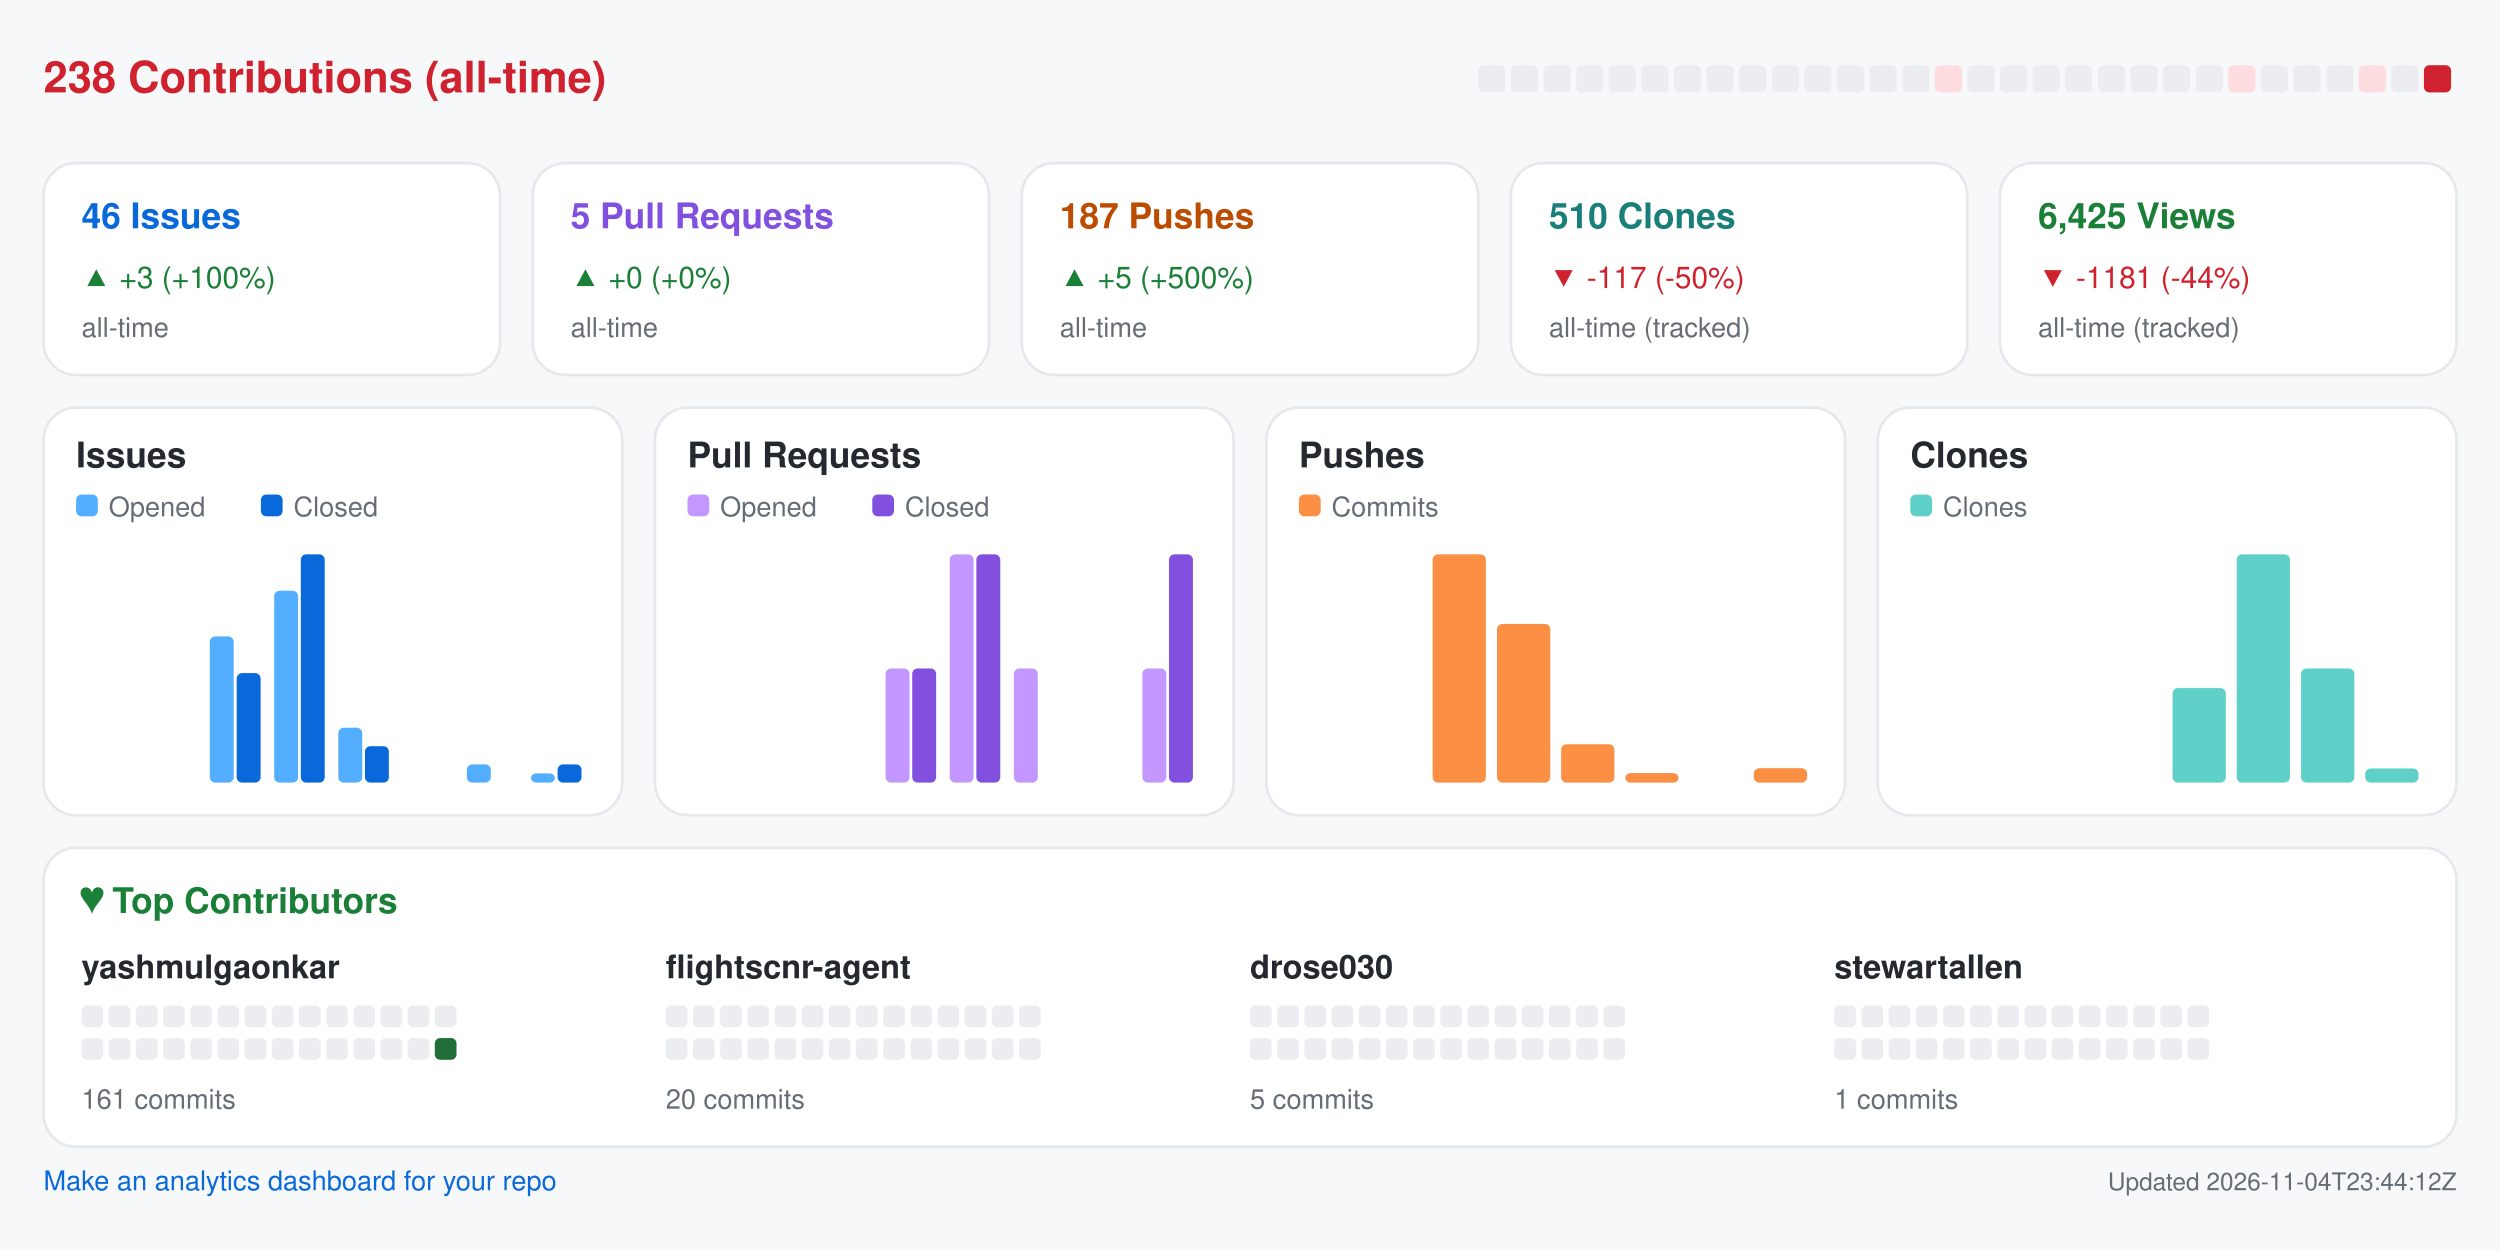
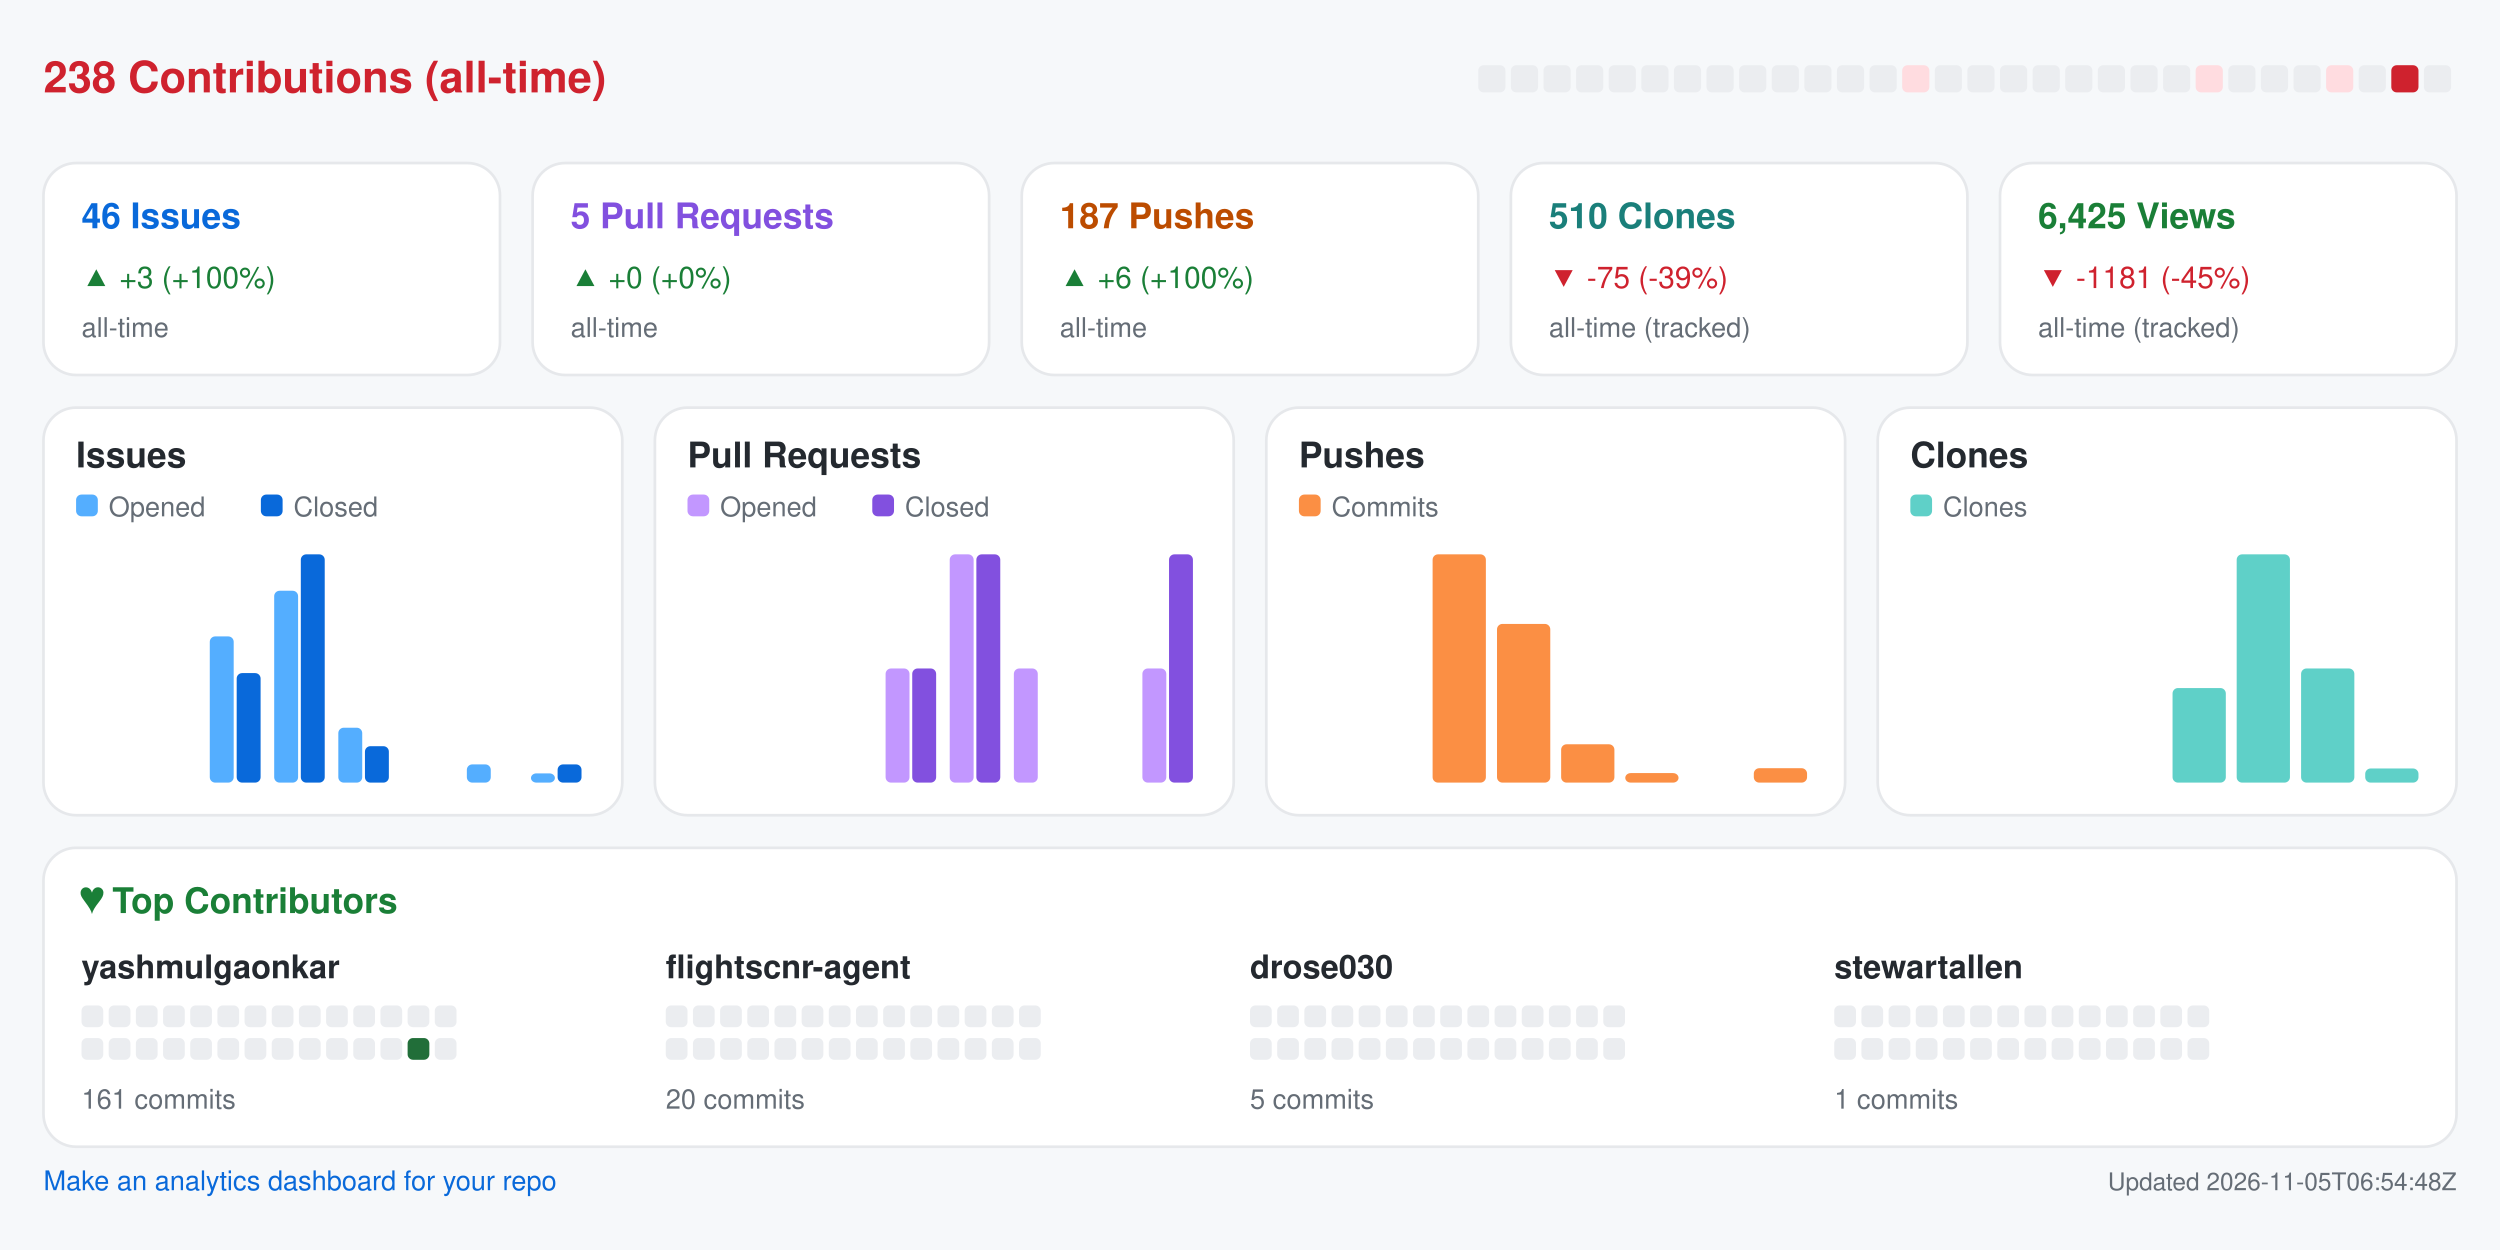
<svg xmlns="http://www.w3.org/2000/svg" width="920" height="460" viewBox="0 0 920 460" role="img" aria-label="Repository analytics for yashmulgaonkar/FlightScnr">
  <rect x="0.0" y="0.0" width="920.0" height="460.0" rx="0" fill="#f6f8fa" />
  <text x="16.0" y="34.0" fill="#cf222e" font-size="16" font-family="-apple-system,BlinkMacSystemFont,Segoe UI,Helvetica,Arial,sans-serif" font-weight="600" text-anchor="start">238 Contributions (all-time)</text>
  <rect x="544.0" y="24.0" width="10.0" height="10.0" rx="2" fill="#ebedf0" />
  <rect x="556.0" y="24.0" width="10.0" height="10.0" rx="2" fill="#ebedf0" />
  <rect x="568.0" y="24.0" width="10.0" height="10.0" rx="2" fill="#ebedf0" />
  <rect x="580.0" y="24.0" width="10.0" height="10.0" rx="2" fill="#ebedf0" />
  <rect x="592.0" y="24.0" width="10.0" height="10.0" rx="2" fill="#ebedf0" />
  <rect x="604.0" y="24.0" width="10.0" height="10.0" rx="2" fill="#ebedf0" />
  <rect x="616.0" y="24.0" width="10.0" height="10.0" rx="2" fill="#ebedf0" />
  <rect x="628.0" y="24.0" width="10.0" height="10.0" rx="2" fill="#ebedf0" />
  <rect x="640.0" y="24.0" width="10.0" height="10.0" rx="2" fill="#ebedf0" />
  <rect x="652.0" y="24.0" width="10.0" height="10.0" rx="2" fill="#ebedf0" />
  <rect x="664.0" y="24.0" width="10.0" height="10.0" rx="2" fill="#ebedf0" />
  <rect x="676.0" y="24.0" width="10.0" height="10.0" rx="2" fill="#ebedf0" />
  <rect x="688.0" y="24.0" width="10.0" height="10.0" rx="2" fill="#ebedf0" />
-   <rect x="700.0" y="24.0" width="10.0" height="10.0" rx="2" fill="#ebedf0" />
-   <rect x="712.0" y="24.0" width="10.0" height="10.0" rx="2" fill="#ffdce0" />
+   <rect x="700.0" y="24.0" width="10.0" height="10.0" rx="2" fill="#ffdce0" />
+   <rect x="712.0" y="24.0" width="10.0" height="10.0" rx="2" fill="#ebedf0" />
  <rect x="724.0" y="24.0" width="10.0" height="10.0" rx="2" fill="#ebedf0" />
  <rect x="736.0" y="24.0" width="10.0" height="10.0" rx="2" fill="#ebedf0" />
  <rect x="748.0" y="24.0" width="10.0" height="10.0" rx="2" fill="#ebedf0" />
  <rect x="760.0" y="24.0" width="10.0" height="10.0" rx="2" fill="#ebedf0" />
  <rect x="772.0" y="24.0" width="10.0" height="10.0" rx="2" fill="#ebedf0" />
  <rect x="784.0" y="24.0" width="10.0" height="10.0" rx="2" fill="#ebedf0" />
  <rect x="796.0" y="24.0" width="10.0" height="10.0" rx="2" fill="#ebedf0" />
-   <rect x="808.0" y="24.0" width="10.0" height="10.0" rx="2" fill="#ebedf0" />
-   <rect x="820.0" y="24.0" width="10.0" height="10.0" rx="2" fill="#ffdce0" />
+   <rect x="808.0" y="24.0" width="10.0" height="10.0" rx="2" fill="#ffdce0" />
+   <rect x="820.0" y="24.0" width="10.0" height="10.0" rx="2" fill="#ebedf0" />
  <rect x="832.0" y="24.0" width="10.0" height="10.0" rx="2" fill="#ebedf0" />
  <rect x="844.0" y="24.0" width="10.0" height="10.0" rx="2" fill="#ebedf0" />
-   <rect x="856.0" y="24.0" width="10.0" height="10.0" rx="2" fill="#ebedf0" />
-   <rect x="868.0" y="24.0" width="10.0" height="10.0" rx="2" fill="#ffdce0" />
-   <rect x="880.0" y="24.0" width="10.0" height="10.0" rx="2" fill="#ebedf0" />
-   <rect x="892.0" y="24.0" width="10.0" height="10.0" rx="2" fill="#cf222e" />
+   <rect x="856.0" y="24.0" width="10.0" height="10.0" rx="2" fill="#ffdce0" />
+   <rect x="868.0" y="24.0" width="10.0" height="10.0" rx="2" fill="#ebedf0" />
+   <rect x="880.0" y="24.0" width="10.0" height="10.0" rx="2" fill="#cf222e" />
+   <rect x="892.0" y="24.0" width="10.0" height="10.0" rx="2" fill="#ebedf0" />
  <rect x="16.0" y="60.0" width="168.0" height="78.0" rx="12" fill="#ffffff" stroke="#e6e8eb" />
  <text x="30.0" y="84.0" fill="#0969da" font-size="13" font-family="-apple-system,BlinkMacSystemFont,Segoe UI,Helvetica,Arial,sans-serif" font-weight="600" text-anchor="start">46 Issues</text>
  <text x="30.0" y="106.0" fill="#1a7f37" font-size="11" font-family="-apple-system,BlinkMacSystemFont,Segoe UI,Helvetica,Arial,sans-serif" font-weight="400" text-anchor="start">▲ +3 (+100%)</text>
  <text x="30.0" y="124.0" fill="#656d76" font-size="10" font-family="-apple-system,BlinkMacSystemFont,Segoe UI,Helvetica,Arial,sans-serif" font-weight="400" text-anchor="start">all-time</text>
  <rect x="196.0" y="60.0" width="168.0" height="78.0" rx="12" fill="#ffffff" stroke="#e6e8eb" />
  <text x="210.0" y="84.0" fill="#8250df" font-size="13" font-family="-apple-system,BlinkMacSystemFont,Segoe UI,Helvetica,Arial,sans-serif" font-weight="600" text-anchor="start">5 Pull Requests</text>
  <text x="210.0" y="106.0" fill="#1a7f37" font-size="11" font-family="-apple-system,BlinkMacSystemFont,Segoe UI,Helvetica,Arial,sans-serif" font-weight="400" text-anchor="start">▲ +0 (+0%)</text>
  <text x="210.0" y="124.0" fill="#656d76" font-size="10" font-family="-apple-system,BlinkMacSystemFont,Segoe UI,Helvetica,Arial,sans-serif" font-weight="400" text-anchor="start">all-time</text>
  <rect x="376.0" y="60.0" width="168.0" height="78.0" rx="12" fill="#ffffff" stroke="#e6e8eb" />
  <text x="390.0" y="84.0" fill="#bc4c00" font-size="13" font-family="-apple-system,BlinkMacSystemFont,Segoe UI,Helvetica,Arial,sans-serif" font-weight="600" text-anchor="start">187 Pushes</text>
-   <text x="390.0" y="106.0" fill="#1a7f37" font-size="11" font-family="-apple-system,BlinkMacSystemFont,Segoe UI,Helvetica,Arial,sans-serif" font-weight="400" text-anchor="start">▲ +5 (+500%)</text>
+   <text x="390.0" y="106.0" fill="#1a7f37" font-size="11" font-family="-apple-system,BlinkMacSystemFont,Segoe UI,Helvetica,Arial,sans-serif" font-weight="400" text-anchor="start">▲ +6 (+100%)</text>
  <text x="390.0" y="124.0" fill="#656d76" font-size="10" font-family="-apple-system,BlinkMacSystemFont,Segoe UI,Helvetica,Arial,sans-serif" font-weight="400" text-anchor="start">all-time</text>
  <rect x="556.0" y="60.0" width="168.0" height="78.0" rx="12" fill="#ffffff" stroke="#e6e8eb" />
  <text x="570.0" y="84.0" fill="#1a7f7a" font-size="13" font-family="-apple-system,BlinkMacSystemFont,Segoe UI,Helvetica,Arial,sans-serif" font-weight="600" text-anchor="start">510 Clones</text>
-   <text x="570.0" y="106.0" fill="#cf222e" font-size="11" font-family="-apple-system,BlinkMacSystemFont,Segoe UI,Helvetica,Arial,sans-serif" font-weight="400" text-anchor="start">▼ -117 (-50%)</text>
+   <text x="570.0" y="106.0" fill="#cf222e" font-size="11" font-family="-apple-system,BlinkMacSystemFont,Segoe UI,Helvetica,Arial,sans-serif" font-weight="400" text-anchor="start">▼ -75 (-39%)</text>
  <text x="570.0" y="124.0" fill="#656d76" font-size="10" font-family="-apple-system,BlinkMacSystemFont,Segoe UI,Helvetica,Arial,sans-serif" font-weight="400" text-anchor="start">all-time (tracked)</text>
  <rect x="736.0" y="60.0" width="168.0" height="78.0" rx="12" fill="#ffffff" stroke="#e6e8eb" />
  <text x="750.0" y="84.0" fill="#1a7f37" font-size="13" font-family="-apple-system,BlinkMacSystemFont,Segoe UI,Helvetica,Arial,sans-serif" font-weight="600" text-anchor="start">6,425 Views</text>
-   <text x="750.0" y="106.0" fill="#cf222e" font-size="11" font-family="-apple-system,BlinkMacSystemFont,Segoe UI,Helvetica,Arial,sans-serif" font-weight="400" text-anchor="start">▼ -1181 (-44%)</text>
+   <text x="750.0" y="106.0" fill="#cf222e" font-size="11" font-family="-apple-system,BlinkMacSystemFont,Segoe UI,Helvetica,Arial,sans-serif" font-weight="400" text-anchor="start">▼ -1181 (-45%)</text>
  <text x="750.0" y="124.0" fill="#656d76" font-size="10" font-family="-apple-system,BlinkMacSystemFont,Segoe UI,Helvetica,Arial,sans-serif" font-weight="400" text-anchor="start">all-time (tracked)</text>
  <rect x="16.0" y="150.0" width="213.0" height="150.0" rx="12" fill="#ffffff" stroke="#e6e8eb" />
  <text x="28.0" y="172.0" fill="#24292f" font-size="13" font-family="-apple-system,BlinkMacSystemFont,Segoe UI,Helvetica,Arial,sans-serif" font-weight="600" text-anchor="start">Issues</text>
  <rect x="28.0" y="182.0" width="8.0" height="8.0" rx="2" fill="#54aeff" />
  <text x="40.0" y="190.0" fill="#656d76" font-size="10" font-family="-apple-system,BlinkMacSystemFont,Segoe UI,Helvetica,Arial,sans-serif" font-weight="400" text-anchor="start">Opened</text>
  <rect x="96.0" y="182.0" width="8.0" height="8.0" rx="2" fill="#0969da" />
  <text x="108.0" y="190.0" fill="#656d76" font-size="10" font-family="-apple-system,BlinkMacSystemFont,Segoe UI,Helvetica,Arial,sans-serif" font-weight="400" text-anchor="start">Closed</text>
  <rect x="30.0" y="288.0" width="8.8" height="0.0" rx="2" fill="#54aeff" />
  <rect x="39.8" y="288.0" width="8.8" height="0.0" rx="2" fill="#0969da" />
  <rect x="53.6" y="288.0" width="8.8" height="0.0" rx="2" fill="#54aeff" />
  <rect x="63.4" y="288.0" width="8.8" height="0.0" rx="2" fill="#0969da" />
  <rect x="77.2" y="234.2" width="8.8" height="53.8" rx="2" fill="#54aeff" />
  <rect x="87.1" y="247.7" width="8.8" height="40.3" rx="2" fill="#0969da" />
  <rect x="100.9" y="217.4" width="8.8" height="70.6" rx="2" fill="#54aeff" />
  <rect x="110.7" y="204.0" width="8.8" height="84.0" rx="2" fill="#0969da" />
  <rect x="124.5" y="267.8" width="8.8" height="20.2" rx="2" fill="#54aeff" />
  <rect x="134.3" y="274.6" width="8.8" height="13.4" rx="2" fill="#0969da" />
  <rect x="148.1" y="288.0" width="8.8" height="0.0" rx="2" fill="#54aeff" />
  <rect x="157.9" y="288.0" width="8.8" height="0.0" rx="2" fill="#0969da" />
  <rect x="171.8" y="281.3" width="8.8" height="6.7" rx="2" fill="#54aeff" />
  <rect x="181.6" y="288.0" width="8.8" height="0.0" rx="2" fill="#0969da" />
  <rect x="195.4" y="284.6" width="8.8" height="3.4" rx="2" fill="#54aeff" />
  <rect x="205.2" y="281.3" width="8.8" height="6.7" rx="2" fill="#0969da" />
  <rect x="241.0" y="150.0" width="213.0" height="150.0" rx="12" fill="#ffffff" stroke="#e6e8eb" />
  <text x="253.0" y="172.0" fill="#24292f" font-size="13" font-family="-apple-system,BlinkMacSystemFont,Segoe UI,Helvetica,Arial,sans-serif" font-weight="600" text-anchor="start">Pull Requests</text>
  <rect x="253.0" y="182.0" width="8.0" height="8.0" rx="2" fill="#c297ff" />
  <text x="265.0" y="190.0" fill="#656d76" font-size="10" font-family="-apple-system,BlinkMacSystemFont,Segoe UI,Helvetica,Arial,sans-serif" font-weight="400" text-anchor="start">Opened</text>
  <rect x="321.0" y="182.0" width="8.0" height="8.0" rx="2" fill="#8250df" />
  <text x="333.0" y="190.0" fill="#656d76" font-size="10" font-family="-apple-system,BlinkMacSystemFont,Segoe UI,Helvetica,Arial,sans-serif" font-weight="400" text-anchor="start">Closed</text>
  <rect x="255.0" y="288.0" width="8.8" height="0.0" rx="2" fill="#c297ff" />
  <rect x="264.8" y="288.0" width="8.8" height="0.0" rx="2" fill="#8250df" />
  <rect x="278.6" y="288.0" width="8.8" height="0.0" rx="2" fill="#c297ff" />
  <rect x="288.4" y="288.0" width="8.8" height="0.0" rx="2" fill="#8250df" />
  <rect x="302.2" y="288.0" width="8.8" height="0.0" rx="2" fill="#c297ff" />
  <rect x="312.1" y="288.0" width="8.8" height="0.0" rx="2" fill="#8250df" />
  <rect x="325.9" y="246.0" width="8.8" height="42.0" rx="2" fill="#c297ff" />
  <rect x="335.7" y="246.0" width="8.8" height="42.0" rx="2" fill="#8250df" />
  <rect x="349.5" y="204.0" width="8.8" height="84.0" rx="2" fill="#c297ff" />
  <rect x="359.3" y="204.0" width="8.8" height="84.0" rx="2" fill="#8250df" />
  <rect x="373.1" y="246.0" width="8.8" height="42.0" rx="2" fill="#c297ff" />
  <rect x="382.9" y="288.0" width="8.8" height="0.0" rx="2" fill="#8250df" />
  <rect x="396.8" y="288.0" width="8.8" height="0.0" rx="2" fill="#c297ff" />
  <rect x="406.6" y="288.0" width="8.8" height="0.0" rx="2" fill="#8250df" />
  <rect x="420.4" y="246.0" width="8.8" height="42.0" rx="2" fill="#c297ff" />
  <rect x="430.2" y="204.0" width="8.8" height="84.0" rx="2" fill="#8250df" />
  <rect x="466.0" y="150.0" width="213.0" height="150.0" rx="12" fill="#ffffff" stroke="#e6e8eb" />
  <text x="478.0" y="172.0" fill="#24292f" font-size="13" font-family="-apple-system,BlinkMacSystemFont,Segoe UI,Helvetica,Arial,sans-serif" font-weight="600" text-anchor="start">Pushes</text>
  <rect x="478.0" y="182.0" width="8.0" height="8.0" rx="2" fill="#fb8f44" />
  <text x="490.0" y="190.0" fill="#656d76" font-size="10" font-family="-apple-system,BlinkMacSystemFont,Segoe UI,Helvetica,Arial,sans-serif" font-weight="400" text-anchor="start">Commits</text>
  <rect x="480.0" y="288.0" width="19.6" height="0.0" rx="2" fill="#fb8f44" />
  <rect x="503.6" y="288.0" width="19.6" height="0.0" rx="2" fill="#fb8f44" />
  <rect x="527.2" y="204.0" width="19.6" height="84.0" rx="2" fill="#fb8f44" />
  <rect x="550.9" y="229.6" width="19.6" height="58.4" rx="2" fill="#fb8f44" />
  <rect x="574.5" y="273.9" width="19.6" height="14.1" rx="2" fill="#fb8f44" />
  <rect x="598.1" y="284.5" width="19.6" height="3.5" rx="2" fill="#fb8f44" />
  <rect x="621.8" y="288.0" width="19.6" height="0.0" rx="2" fill="#fb8f44" />
  <rect x="645.4" y="282.7" width="19.6" height="5.3" rx="2" fill="#fb8f44" />
  <rect x="691.0" y="150.0" width="213.0" height="150.0" rx="12" fill="#ffffff" stroke="#e6e8eb" />
  <text x="703.0" y="172.0" fill="#24292f" font-size="13" font-family="-apple-system,BlinkMacSystemFont,Segoe UI,Helvetica,Arial,sans-serif" font-weight="600" text-anchor="start">Clones</text>
  <rect x="703.0" y="182.0" width="8.0" height="8.0" rx="2" fill="#5fd0c8" />
  <text x="715.0" y="190.0" fill="#656d76" font-size="10" font-family="-apple-system,BlinkMacSystemFont,Segoe UI,Helvetica,Arial,sans-serif" font-weight="400" text-anchor="start">Clones</text>
  <rect x="705.0" y="288.0" width="19.6" height="0.0" rx="2" fill="#5fd0c8" />
  <rect x="728.6" y="288.0" width="19.6" height="0.0" rx="2" fill="#5fd0c8" />
  <rect x="752.2" y="288.0" width="19.6" height="0.0" rx="2" fill="#5fd0c8" />
  <rect x="775.9" y="288.0" width="19.6" height="0.0" rx="2" fill="#5fd0c8" />
  <rect x="799.5" y="253.2" width="19.6" height="34.8" rx="2" fill="#5fd0c8" />
  <rect x="823.1" y="204.0" width="19.6" height="84.0" rx="2" fill="#5fd0c8" />
  <rect x="846.8" y="246.0" width="19.6" height="42.0" rx="2" fill="#5fd0c8" />
  <rect x="870.4" y="282.8" width="19.6" height="5.2" rx="2" fill="#5fd0c8" />
  <rect x="16.0" y="312.0" width="888.0" height="110.0" rx="12" fill="#ffffff" stroke="#e6e8eb" />
  <text x="30.0" y="336.0" fill="#1a7f37" font-size="13" font-family="-apple-system,BlinkMacSystemFont,Segoe UI,Helvetica,Arial,sans-serif" font-weight="600" text-anchor="start">♥  Top Contributors</text>
  <text x="30.0" y="360.0" fill="#24292f" font-size="12" font-family="-apple-system,BlinkMacSystemFont,Segoe UI,Helvetica,Arial,sans-serif" font-weight="600" text-anchor="start">yashmulgaonkar</text>
  <rect x="30.0" y="370.0" width="8.0" height="8.0" rx="2" fill="#ebedf0" />
  <rect x="40.0" y="370.0" width="8.0" height="8.0" rx="2" fill="#ebedf0" />
  <rect x="50.0" y="370.0" width="8.0" height="8.0" rx="2" fill="#ebedf0" />
  <rect x="60.0" y="370.0" width="8.0" height="8.0" rx="2" fill="#ebedf0" />
  <rect x="70.0" y="370.0" width="8.0" height="8.0" rx="2" fill="#ebedf0" />
  <rect x="80.0" y="370.0" width="8.0" height="8.0" rx="2" fill="#ebedf0" />
  <rect x="90.0" y="370.0" width="8.0" height="8.0" rx="2" fill="#ebedf0" />
  <rect x="100.0" y="370.0" width="8.0" height="8.0" rx="2" fill="#ebedf0" />
  <rect x="110.0" y="370.0" width="8.0" height="8.0" rx="2" fill="#ebedf0" />
  <rect x="120.0" y="370.0" width="8.0" height="8.0" rx="2" fill="#ebedf0" />
  <rect x="130.0" y="370.0" width="8.0" height="8.0" rx="2" fill="#ebedf0" />
  <rect x="140.0" y="370.0" width="8.0" height="8.0" rx="2" fill="#ebedf0" />
  <rect x="150.0" y="370.0" width="8.0" height="8.0" rx="2" fill="#ebedf0" />
  <rect x="160.0" y="370.0" width="8.0" height="8.0" rx="2" fill="#ebedf0" />
  <rect x="30.0" y="382.0" width="8.0" height="8.0" rx="2" fill="#ebedf0" />
  <rect x="40.0" y="382.0" width="8.0" height="8.0" rx="2" fill="#ebedf0" />
  <rect x="50.0" y="382.0" width="8.0" height="8.0" rx="2" fill="#ebedf0" />
  <rect x="60.0" y="382.0" width="8.0" height="8.0" rx="2" fill="#ebedf0" />
  <rect x="70.0" y="382.0" width="8.0" height="8.0" rx="2" fill="#ebedf0" />
  <rect x="80.0" y="382.0" width="8.0" height="8.0" rx="2" fill="#ebedf0" />
  <rect x="90.0" y="382.0" width="8.0" height="8.0" rx="2" fill="#ebedf0" />
  <rect x="100.0" y="382.0" width="8.0" height="8.0" rx="2" fill="#ebedf0" />
  <rect x="110.0" y="382.0" width="8.0" height="8.0" rx="2" fill="#ebedf0" />
  <rect x="120.0" y="382.0" width="8.0" height="8.0" rx="2" fill="#ebedf0" />
  <rect x="130.0" y="382.0" width="8.0" height="8.0" rx="2" fill="#ebedf0" />
  <rect x="140.0" y="382.0" width="8.0" height="8.0" rx="2" fill="#ebedf0" />
-   <rect x="150.0" y="382.0" width="8.0" height="8.0" rx="2" fill="#ebedf0" />
-   <rect x="160.0" y="382.0" width="8.0" height="8.0" rx="2" fill="#216e39" />
+   <rect x="150.0" y="382.0" width="8.0" height="8.0" rx="2" fill="#216e39" />
+   <rect x="160.0" y="382.0" width="8.0" height="8.0" rx="2" fill="#ebedf0" />
  <text x="30.0" y="408.0" fill="#656d76" font-size="10" font-family="-apple-system,BlinkMacSystemFont,Segoe UI,Helvetica,Arial,sans-serif" font-weight="400" text-anchor="start">161 commits</text>
  <text x="245.0" y="360.0" fill="#24292f" font-size="12" font-family="-apple-system,BlinkMacSystemFont,Segoe UI,Helvetica,Arial,sans-serif" font-weight="600" text-anchor="start">flightscnr-agent</text>
  <rect x="245.0" y="370.0" width="8.0" height="8.0" rx="2" fill="#ebedf0" />
  <rect x="255.0" y="370.0" width="8.0" height="8.0" rx="2" fill="#ebedf0" />
  <rect x="265.0" y="370.0" width="8.0" height="8.0" rx="2" fill="#ebedf0" />
  <rect x="275.0" y="370.0" width="8.0" height="8.0" rx="2" fill="#ebedf0" />
  <rect x="285.0" y="370.0" width="8.0" height="8.0" rx="2" fill="#ebedf0" />
  <rect x="295.0" y="370.0" width="8.0" height="8.0" rx="2" fill="#ebedf0" />
  <rect x="305.0" y="370.0" width="8.0" height="8.0" rx="2" fill="#ebedf0" />
  <rect x="315.0" y="370.0" width="8.0" height="8.0" rx="2" fill="#ebedf0" />
  <rect x="325.0" y="370.0" width="8.0" height="8.0" rx="2" fill="#ebedf0" />
  <rect x="335.0" y="370.0" width="8.0" height="8.0" rx="2" fill="#ebedf0" />
  <rect x="345.0" y="370.0" width="8.0" height="8.0" rx="2" fill="#ebedf0" />
  <rect x="355.0" y="370.0" width="8.0" height="8.0" rx="2" fill="#ebedf0" />
  <rect x="365.0" y="370.0" width="8.0" height="8.0" rx="2" fill="#ebedf0" />
  <rect x="375.0" y="370.0" width="8.0" height="8.0" rx="2" fill="#ebedf0" />
  <rect x="245.0" y="382.0" width="8.0" height="8.0" rx="2" fill="#ebedf0" />
  <rect x="255.0" y="382.0" width="8.0" height="8.0" rx="2" fill="#ebedf0" />
  <rect x="265.0" y="382.0" width="8.0" height="8.0" rx="2" fill="#ebedf0" />
  <rect x="275.0" y="382.0" width="8.0" height="8.0" rx="2" fill="#ebedf0" />
  <rect x="285.0" y="382.0" width="8.0" height="8.0" rx="2" fill="#ebedf0" />
  <rect x="295.0" y="382.0" width="8.0" height="8.0" rx="2" fill="#ebedf0" />
  <rect x="305.0" y="382.0" width="8.0" height="8.0" rx="2" fill="#ebedf0" />
  <rect x="315.0" y="382.0" width="8.0" height="8.0" rx="2" fill="#ebedf0" />
  <rect x="325.0" y="382.0" width="8.0" height="8.0" rx="2" fill="#ebedf0" />
  <rect x="335.0" y="382.0" width="8.0" height="8.0" rx="2" fill="#ebedf0" />
  <rect x="345.0" y="382.0" width="8.0" height="8.0" rx="2" fill="#ebedf0" />
  <rect x="355.0" y="382.0" width="8.0" height="8.0" rx="2" fill="#ebedf0" />
  <rect x="365.0" y="382.0" width="8.0" height="8.0" rx="2" fill="#ebedf0" />
  <rect x="375.0" y="382.0" width="8.0" height="8.0" rx="2" fill="#ebedf0" />
  <text x="245.0" y="408.0" fill="#656d76" font-size="10" font-family="-apple-system,BlinkMacSystemFont,Segoe UI,Helvetica,Arial,sans-serif" font-weight="400" text-anchor="start">20 commits</text>
  <text x="460.0" y="360.0" fill="#24292f" font-size="12" font-family="-apple-system,BlinkMacSystemFont,Segoe UI,Helvetica,Arial,sans-serif" font-weight="600" text-anchor="start">drose030</text>
  <rect x="460.0" y="370.0" width="8.0" height="8.0" rx="2" fill="#ebedf0" />
  <rect x="470.0" y="370.0" width="8.0" height="8.0" rx="2" fill="#ebedf0" />
  <rect x="480.0" y="370.0" width="8.0" height="8.0" rx="2" fill="#ebedf0" />
  <rect x="490.0" y="370.0" width="8.0" height="8.0" rx="2" fill="#ebedf0" />
  <rect x="500.0" y="370.0" width="8.0" height="8.0" rx="2" fill="#ebedf0" />
  <rect x="510.0" y="370.0" width="8.0" height="8.0" rx="2" fill="#ebedf0" />
  <rect x="520.0" y="370.0" width="8.0" height="8.0" rx="2" fill="#ebedf0" />
  <rect x="530.0" y="370.0" width="8.0" height="8.0" rx="2" fill="#ebedf0" />
  <rect x="540.0" y="370.0" width="8.0" height="8.0" rx="2" fill="#ebedf0" />
  <rect x="550.0" y="370.0" width="8.0" height="8.0" rx="2" fill="#ebedf0" />
  <rect x="560.0" y="370.0" width="8.0" height="8.0" rx="2" fill="#ebedf0" />
  <rect x="570.0" y="370.0" width="8.0" height="8.0" rx="2" fill="#ebedf0" />
  <rect x="580.0" y="370.0" width="8.0" height="8.0" rx="2" fill="#ebedf0" />
  <rect x="590.0" y="370.0" width="8.0" height="8.0" rx="2" fill="#ebedf0" />
  <rect x="460.0" y="382.0" width="8.0" height="8.0" rx="2" fill="#ebedf0" />
  <rect x="470.0" y="382.0" width="8.0" height="8.0" rx="2" fill="#ebedf0" />
  <rect x="480.0" y="382.0" width="8.0" height="8.0" rx="2" fill="#ebedf0" />
  <rect x="490.0" y="382.0" width="8.0" height="8.0" rx="2" fill="#ebedf0" />
  <rect x="500.0" y="382.0" width="8.0" height="8.0" rx="2" fill="#ebedf0" />
  <rect x="510.0" y="382.0" width="8.0" height="8.0" rx="2" fill="#ebedf0" />
  <rect x="520.0" y="382.0" width="8.0" height="8.0" rx="2" fill="#ebedf0" />
  <rect x="530.0" y="382.0" width="8.0" height="8.0" rx="2" fill="#ebedf0" />
  <rect x="540.0" y="382.0" width="8.0" height="8.0" rx="2" fill="#ebedf0" />
  <rect x="550.0" y="382.0" width="8.0" height="8.0" rx="2" fill="#ebedf0" />
  <rect x="560.0" y="382.0" width="8.0" height="8.0" rx="2" fill="#ebedf0" />
  <rect x="570.0" y="382.0" width="8.0" height="8.0" rx="2" fill="#ebedf0" />
  <rect x="580.0" y="382.0" width="8.0" height="8.0" rx="2" fill="#ebedf0" />
  <rect x="590.0" y="382.0" width="8.0" height="8.0" rx="2" fill="#ebedf0" />
  <text x="460.0" y="408.0" fill="#656d76" font-size="10" font-family="-apple-system,BlinkMacSystemFont,Segoe UI,Helvetica,Arial,sans-serif" font-weight="400" text-anchor="start">5 commits</text>
  <text x="675.0" y="360.0" fill="#24292f" font-size="12" font-family="-apple-system,BlinkMacSystemFont,Segoe UI,Helvetica,Arial,sans-serif" font-weight="600" text-anchor="start">stewartallen</text>
  <rect x="675.0" y="370.0" width="8.0" height="8.0" rx="2" fill="#ebedf0" />
  <rect x="685.0" y="370.0" width="8.0" height="8.0" rx="2" fill="#ebedf0" />
  <rect x="695.0" y="370.0" width="8.0" height="8.0" rx="2" fill="#ebedf0" />
  <rect x="705.0" y="370.0" width="8.0" height="8.0" rx="2" fill="#ebedf0" />
  <rect x="715.0" y="370.0" width="8.0" height="8.0" rx="2" fill="#ebedf0" />
  <rect x="725.0" y="370.0" width="8.0" height="8.0" rx="2" fill="#ebedf0" />
  <rect x="735.0" y="370.0" width="8.0" height="8.0" rx="2" fill="#ebedf0" />
  <rect x="745.0" y="370.0" width="8.0" height="8.0" rx="2" fill="#ebedf0" />
  <rect x="755.0" y="370.0" width="8.0" height="8.0" rx="2" fill="#ebedf0" />
  <rect x="765.0" y="370.0" width="8.0" height="8.0" rx="2" fill="#ebedf0" />
  <rect x="775.0" y="370.0" width="8.0" height="8.0" rx="2" fill="#ebedf0" />
  <rect x="785.0" y="370.0" width="8.0" height="8.0" rx="2" fill="#ebedf0" />
  <rect x="795.0" y="370.0" width="8.0" height="8.0" rx="2" fill="#ebedf0" />
  <rect x="805.0" y="370.0" width="8.0" height="8.0" rx="2" fill="#ebedf0" />
  <rect x="675.0" y="382.0" width="8.0" height="8.0" rx="2" fill="#ebedf0" />
  <rect x="685.0" y="382.0" width="8.0" height="8.0" rx="2" fill="#ebedf0" />
  <rect x="695.0" y="382.0" width="8.0" height="8.0" rx="2" fill="#ebedf0" />
  <rect x="705.0" y="382.0" width="8.0" height="8.0" rx="2" fill="#ebedf0" />
  <rect x="715.0" y="382.0" width="8.0" height="8.0" rx="2" fill="#ebedf0" />
  <rect x="725.0" y="382.0" width="8.0" height="8.0" rx="2" fill="#ebedf0" />
  <rect x="735.0" y="382.0" width="8.0" height="8.0" rx="2" fill="#ebedf0" />
  <rect x="745.0" y="382.0" width="8.0" height="8.0" rx="2" fill="#ebedf0" />
  <rect x="755.0" y="382.0" width="8.0" height="8.0" rx="2" fill="#ebedf0" />
  <rect x="765.0" y="382.0" width="8.0" height="8.0" rx="2" fill="#ebedf0" />
  <rect x="775.0" y="382.0" width="8.0" height="8.0" rx="2" fill="#ebedf0" />
  <rect x="785.0" y="382.0" width="8.0" height="8.0" rx="2" fill="#ebedf0" />
  <rect x="795.0" y="382.0" width="8.0" height="8.0" rx="2" fill="#ebedf0" />
  <rect x="805.0" y="382.0" width="8.0" height="8.0" rx="2" fill="#ebedf0" />
  <text x="675.0" y="408.0" fill="#656d76" font-size="10" font-family="-apple-system,BlinkMacSystemFont,Segoe UI,Helvetica,Arial,sans-serif" font-weight="400" text-anchor="start">1 commits</text>
  <a href="https://github.com/yashmulgaonkar/repo-analytics" target="_blank" rel="noopener noreferrer">
    <text x="16.0" y="438.0" fill="#0969da" font-size="10" font-family="-apple-system,BlinkMacSystemFont,Segoe UI,Helvetica,Arial,sans-serif" font-weight="400" text-anchor="start">Make an analytics dashboard for your repo</text>
  </a>
-   <text x="904.0" y="438.0" fill="#656d76" font-size="9" font-family="-apple-system,BlinkMacSystemFont,Segoe UI,Helvetica,Arial,sans-serif" font-weight="400" text-anchor="end">Updated 2026-11-04T23:44:12Z</text>
+   <text x="904.0" y="438.0" fill="#656d76" font-size="9" font-family="-apple-system,BlinkMacSystemFont,Segoe UI,Helvetica,Arial,sans-serif" font-weight="400" text-anchor="end">Updated 2026-11-05T06:54:48Z</text>
</svg>
